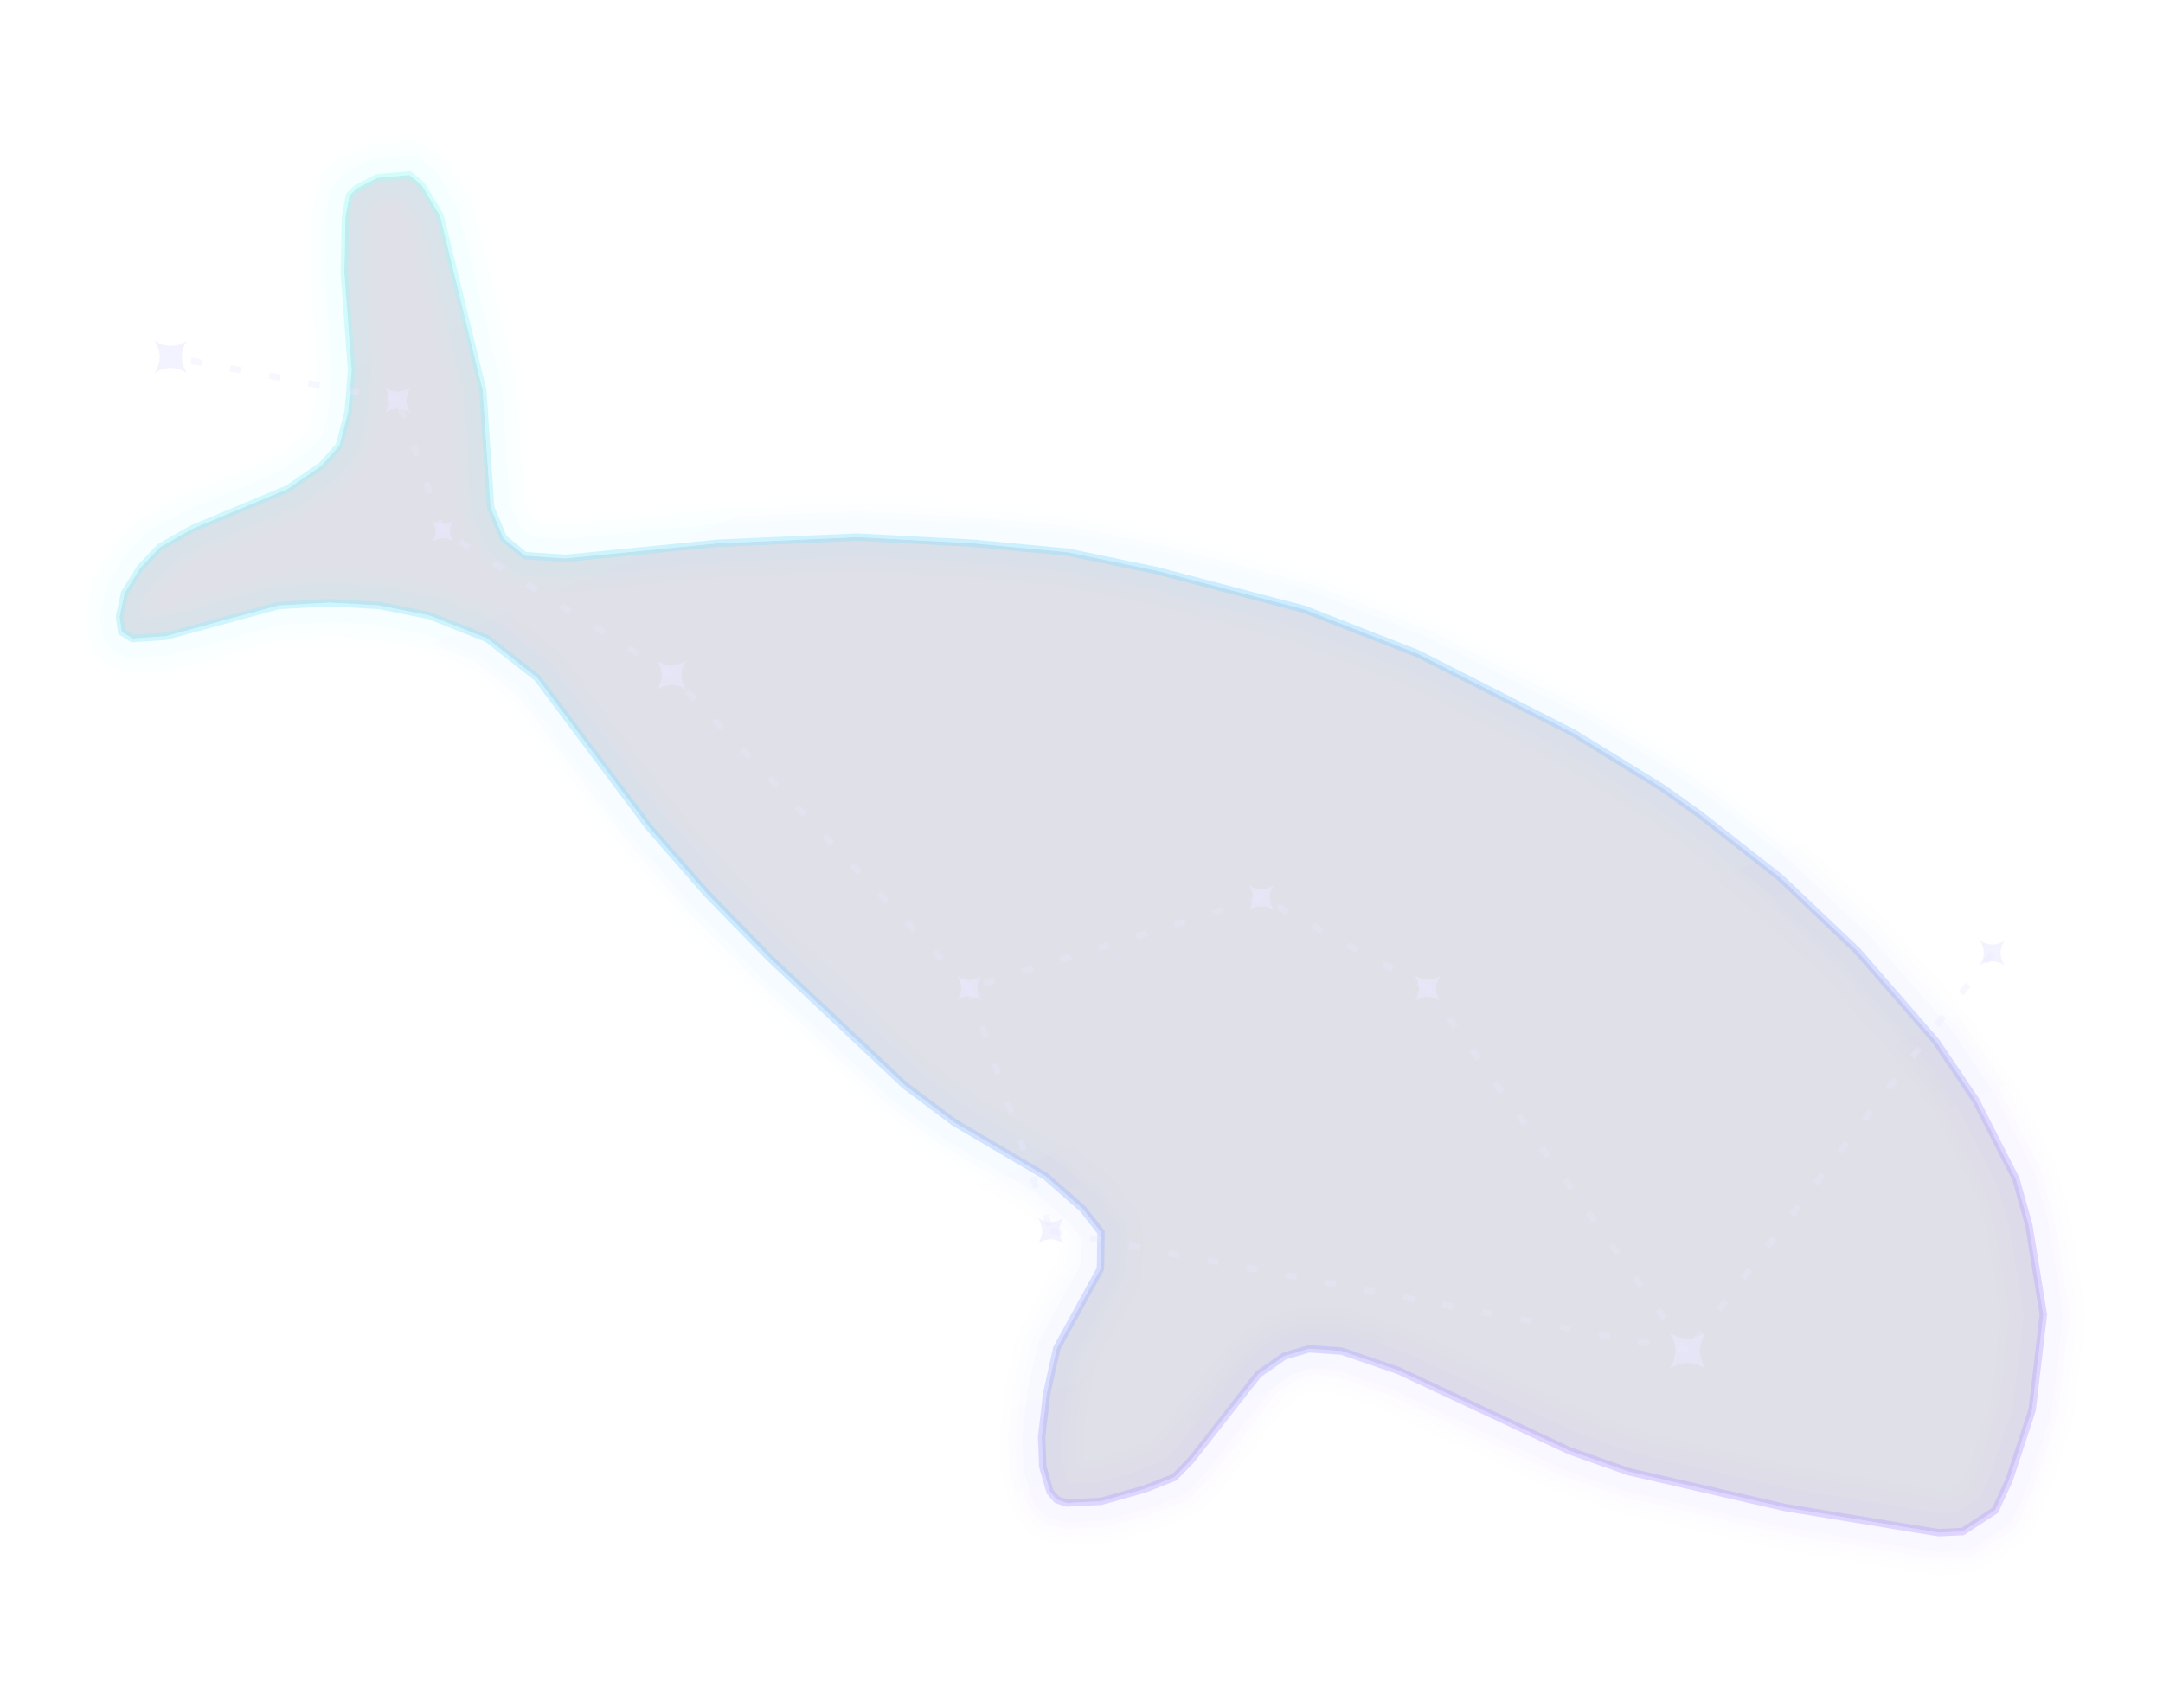
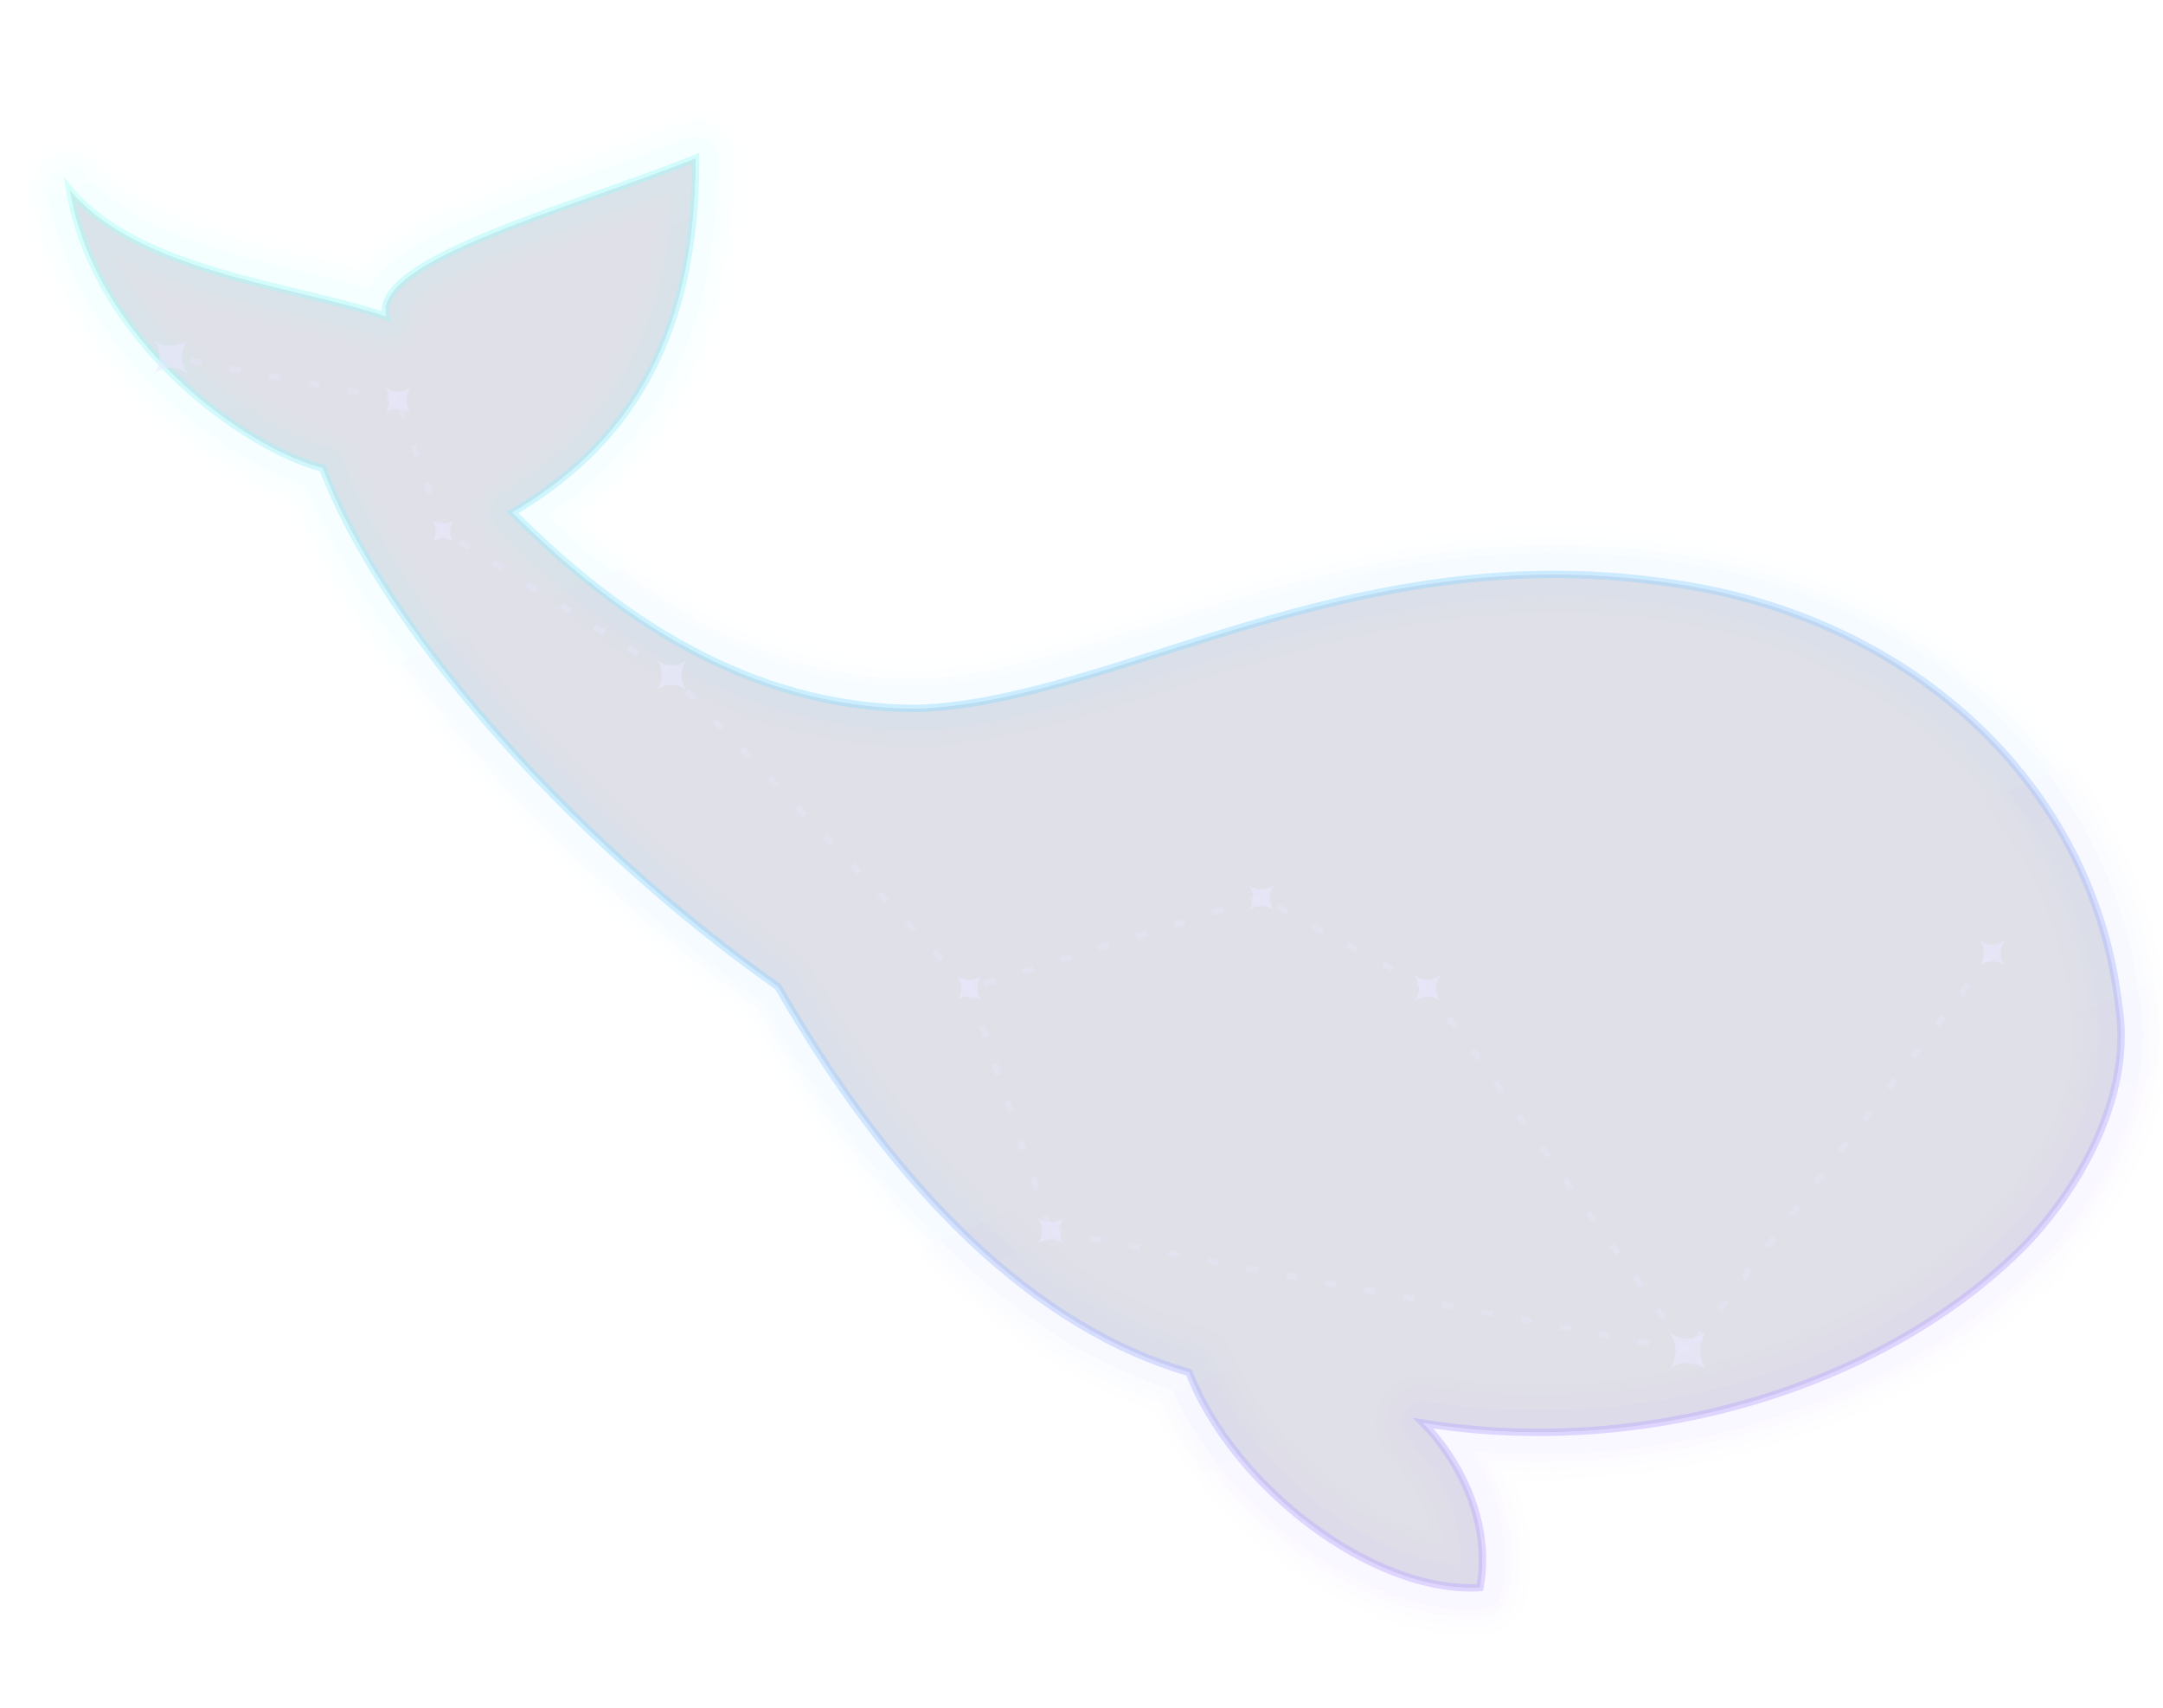
<svg xmlns="http://www.w3.org/2000/svg" viewBox="0 0 380 300" width="380" height="300">
  <defs>
    <clipPath id="a1">
-       <path d="M183.9 192.3 L180.6 188.1 L174 182.3 L157.7 172.7 L148.9 166.1 L124.9 143.5 L113.5 131.8 L103.3 120.1 L83.3 93.4 L74.4 86.4 L64.1 82.3 L55.1 80.5 L46.3 80 L37.2 80.5 L17 86 L11.1 86.4 L9.2 85.2 L8.8 82.5 L9.7 78.3 L12.5 73.8 L16 70.1 L21.8 66.8 L38.8 59.7 L44.9 55.5 L48 52 L49.6 45.9 L50.2 38.5 L48.9 21.2 L49.1 11.2 L49.8 7.4 L51.1 6.1 L54.8 4.2 L60.5 3.7 L62.7 5.5 L66 11 L73.6 42.1 L75 63 L77.3 68.5 L81.1 71.6 L88.3 72.1 L115.5 69.4 L140.4 68.3 L161.1 69.4 L178 71 L193.9 74.3 L220.2 81.2 L240.4 89.1 L268.1 103.2 L284 113 L290.6 117.7 L305 129 L318.8 142.1 L332.8 158.2 L339.9 168.7 L347.1 182.8 L349.4 191 L352 207 L350 224 L345.9 236.5 L343.4 241.9 L337.6 245.7 L333.3 245.9 L305.9 241.4 L278 235 L267.5 231.3 L237 217 L226.8 213.5 L221 213.1 L216.6 214.4 L212 217.6 L200 232.9 L197 236 L191.7 238.1 L183.9 240.3 L177.8 240.6 L176 240 L174.8 238.6 L173.5 234.1 L173.3 228.8 L174.2 221.1 L176 213 L183.8 198.8 Z" />
+       <path d="M354 174 C350 139 321 112 282 107 C232 100 195 126 164 127 C137 127 116 112 100 96 C117 86 129 70 129 40 C109 48 78 56 80 65 C65 60 41 58 30 45 C34 69 58 86 70 89 C79 113 108 147 142 171 C161 204 183 225 207 232 C214 250 236 267 253 266 C255 255 249 245 244 240 C281 246 319 233 340 211 C350 200 356 186 354 174 Z" />
    </clipPath>
    <linearGradient id="a2" x1="0" y1="0" x2=".6" y2="1">
      <stop offset="0" stop-color="#a6fff4" />
      <stop offset=".5" stop-color="#8fd8ff" />
      <stop offset="1" stop-color="#b9a6ff" />
    </linearGradient>
  </defs>
-   <g transform="matrix(0.9848 0 0 0.9848 12.33 27.09)">
+   <g transform="matrix(1.111 0 0 1.111 -21.08 -16.64)">
    <g>
      <g>
        <g clip-path="url(#a1)">
-           <path d="M183.9 192.3 L180.6 188.1 L174 182.3 L157.7 172.7 L148.9 166.1 L124.9 143.5 L113.5 131.8 L103.3 120.1 L83.3 93.4 L74.4 86.4 L64.1 82.3 L55.1 80.5 L46.3 80 L37.2 80.5 L17 86 L11.1 86.4 L9.2 85.2 L8.8 82.5 L9.7 78.3 L12.5 73.8 L16 70.1 L21.8 66.8 L38.8 59.7 L44.9 55.5 L48 52 L49.6 45.9 L50.2 38.5 L48.9 21.2 L49.1 11.2 L49.8 7.4 L51.1 6.1 L54.8 4.2 L60.5 3.7 L62.7 5.5 L66 11 L73.6 42.1 L75 63 L77.3 68.5 L81.1 71.6 L88.3 72.1 L115.5 69.4 L140.4 68.3 L161.1 69.4 L178 71 L193.9 74.3 L220.2 81.2 L240.4 89.1 L268.1 103.2 L284 113 L290.6 117.7 L305 129 L318.8 142.1 L332.8 158.2 L339.9 168.7 L347.1 182.8 L349.4 191 L352 207 L350 224 L345.9 236.5 L343.4 241.9 L337.6 245.7 L333.3 245.9 L305.9 241.4 L278 235 L267.5 231.3 L237 217 L226.8 213.5 L221 213.1 L216.6 214.4 L212 217.6 L200 232.9 L197 236 L191.7 238.1 L183.9 240.3 L177.8 240.6 L176 240 L174.8 238.6 L173.5 234.1 L173.3 228.8 L174.2 221.1 L176 213 L183.8 198.8 Z" fill="#1e1a5a" opacity="0.14" />
+           <path d="M354 174 C350 139 321 112 282 107 C232 100 195 126 164 127 C137 127 116 112 100 96 C117 86 129 70 129 40 C109 48 78 56 80 65 C65 60 41 58 30 45 C34 69 58 86 70 89 C79 113 108 147 142 171 C161 204 183 225 207 232 C214 250 236 267 253 266 C255 255 249 245 244 240 C281 246 319 233 340 211 C350 200 356 186 354 174 Z" fill="#1e1a5a" opacity="0.14" />
        </g>
        <g>
-           <path d="M183.9 192.3 L180.6 188.1 L174 182.3 L157.7 172.7 L148.9 166.1 L124.9 143.5 L113.5 131.8 L103.3 120.1 L83.3 93.4 L74.4 86.4 L64.1 82.3 L55.1 80.5 L46.3 80 L37.2 80.5 L17 86 L11.1 86.4 L9.2 85.2 L8.8 82.5 L9.7 78.3 L12.5 73.8 L16 70.1 L21.8 66.8 L38.8 59.7 L44.9 55.5 L48 52 L49.6 45.9 L50.2 38.5 L48.9 21.2 L49.1 11.2 L49.8 7.4 L51.1 6.1 L54.8 4.2 L60.5 3.7 L62.7 5.5 L66 11 L73.6 42.1 L75 63 L77.3 68.5 L81.1 71.6 L88.3 72.1 L115.5 69.4 L140.4 68.3 L161.1 69.4 L178 71 L193.9 74.3 L220.2 81.2 L240.4 89.1 L268.1 103.2 L284 113 L290.6 117.7 L305 129 L318.8 142.1 L332.8 158.2 L339.9 168.7 L347.1 182.8 L349.4 191 L352 207 L350 224 L345.9 236.5 L343.4 241.9 L337.6 245.7 L333.3 245.9 L305.9 241.4 L278 235 L267.5 231.3 L237 217 L226.8 213.5 L221 213.1 L216.6 214.4 L212 217.6 L200 232.9 L197 236 L191.7 238.1 L183.9 240.3 L177.8 240.6 L176 240 L174.8 238.6 L173.5 234.1 L173.3 228.8 L174.2 221.1 L176 213 L183.8 198.8 Z" fill="none" stroke="url(#a2)" stroke-width="19.2" stroke-linecap="round" stroke-linejoin="round" opacity="0" />
-           <path d="M183.9 192.3 L180.6 188.1 L174 182.3 L157.7 172.7 L148.9 166.1 L124.9 143.5 L113.5 131.8 L103.3 120.1 L83.3 93.4 L74.4 86.4 L64.1 82.3 L55.1 80.5 L46.3 80 L37.2 80.5 L17 86 L11.1 86.4 L9.2 85.2 L8.8 82.5 L9.7 78.3 L12.5 73.8 L16 70.1 L21.8 66.8 L38.8 59.7 L44.9 55.5 L48 52 L49.6 45.9 L50.2 38.5 L48.9 21.2 L49.1 11.2 L49.8 7.4 L51.1 6.1 L54.8 4.2 L60.5 3.7 L62.7 5.5 L66 11 L73.6 42.1 L75 63 L77.3 68.5 L81.1 71.6 L88.3 72.1 L115.5 69.4 L140.4 68.3 L161.1 69.4 L178 71 L193.9 74.3 L220.2 81.2 L240.4 89.1 L268.1 103.2 L284 113 L290.6 117.7 L305 129 L318.8 142.1 L332.8 158.2 L339.9 168.7 L347.1 182.8 L349.4 191 L352 207 L350 224 L345.9 236.5 L343.4 241.9 L337.6 245.7 L333.3 245.9 L305.9 241.4 L278 235 L267.5 231.3 L237 217 L226.8 213.5 L221 213.1 L216.6 214.4 L212 217.6 L200 232.9 L197 236 L191.7 238.1 L183.9 240.3 L177.8 240.6 L176 240 L174.8 238.6 L173.5 234.1 L173.3 228.8 L174.2 221.1 L176 213 L183.8 198.8 Z" fill="none" stroke="url(#a2)" stroke-width="15" stroke-linecap="round" stroke-linejoin="round" opacity="0.01" />
-           <path d="M183.9 192.3 L180.6 188.1 L174 182.3 L157.7 172.7 L148.9 166.1 L124.9 143.5 L113.5 131.8 L103.3 120.1 L83.3 93.4 L74.4 86.4 L64.1 82.3 L55.1 80.5 L46.3 80 L37.2 80.5 L17 86 L11.1 86.4 L9.2 85.2 L8.8 82.5 L9.7 78.3 L12.5 73.8 L16 70.1 L21.8 66.8 L38.8 59.7 L44.9 55.5 L48 52 L49.6 45.9 L50.2 38.5 L48.9 21.2 L49.1 11.2 L49.8 7.4 L51.1 6.1 L54.8 4.2 L60.5 3.7 L62.7 5.5 L66 11 L73.6 42.1 L75 63 L77.3 68.5 L81.1 71.6 L88.3 72.1 L115.5 69.4 L140.4 68.3 L161.1 69.4 L178 71 L193.9 74.3 L220.2 81.2 L240.4 89.1 L268.1 103.2 L284 113 L290.6 117.7 L305 129 L318.8 142.1 L332.8 158.2 L339.9 168.7 L347.1 182.8 L349.4 191 L352 207 L350 224 L345.9 236.5 L343.4 241.9 L337.6 245.7 L333.3 245.9 L305.9 241.4 L278 235 L267.5 231.3 L237 217 L226.8 213.5 L221 213.1 L216.6 214.4 L212 217.6 L200 232.9 L197 236 L191.7 238.1 L183.9 240.3 L177.8 240.6 L176 240 L174.8 238.6 L173.5 234.1 L173.3 228.8 L174.2 221.1 L176 213 L183.8 198.8 Z" fill="none" stroke="url(#a2)" stroke-width="12" stroke-linecap="round" stroke-linejoin="round" opacity="0.02" />
-           <path d="M183.9 192.3 L180.6 188.1 L174 182.3 L157.7 172.7 L148.9 166.1 L124.9 143.5 L113.5 131.8 L103.3 120.1 L83.3 93.4 L74.4 86.4 L64.1 82.3 L55.1 80.5 L46.3 80 L37.2 80.5 L17 86 L11.1 86.4 L9.2 85.2 L8.8 82.5 L9.7 78.3 L12.5 73.8 L16 70.1 L21.8 66.8 L38.8 59.7 L44.9 55.5 L48 52 L49.6 45.9 L50.2 38.5 L48.9 21.2 L49.1 11.2 L49.8 7.4 L51.1 6.1 L54.8 4.2 L60.5 3.7 L62.7 5.5 L66 11 L73.6 42.1 L75 63 L77.3 68.5 L81.1 71.6 L88.3 72.1 L115.5 69.4 L140.4 68.3 L161.1 69.4 L178 71 L193.9 74.3 L220.2 81.2 L240.4 89.1 L268.1 103.2 L284 113 L290.6 117.7 L305 129 L318.8 142.1 L332.8 158.2 L339.9 168.7 L347.1 182.8 L349.4 191 L352 207 L350 224 L345.9 236.5 L343.4 241.9 L337.6 245.7 L333.3 245.9 L305.9 241.4 L278 235 L267.5 231.3 L237 217 L226.8 213.5 L221 213.1 L216.6 214.4 L212 217.6 L200 232.9 L197 236 L191.7 238.1 L183.9 240.3 L177.8 240.6 L176 240 L174.8 238.6 L173.5 234.1 L173.3 228.8 L174.2 221.1 L176 213 L183.8 198.8 Z" fill="none" stroke="url(#a2)" stroke-width="9.3" stroke-linecap="round" stroke-linejoin="round" opacity="0.02" />
-           <path d="M183.9 192.3 L180.6 188.1 L174 182.3 L157.7 172.7 L148.9 166.1 L124.9 143.5 L113.5 131.8 L103.3 120.1 L83.3 93.4 L74.4 86.4 L64.1 82.3 L55.1 80.5 L46.3 80 L37.2 80.5 L17 86 L11.1 86.4 L9.2 85.2 L8.8 82.5 L9.7 78.3 L12.5 73.8 L16 70.1 L21.8 66.8 L38.8 59.7 L44.9 55.5 L48 52 L49.6 45.9 L50.2 38.5 L48.9 21.2 L49.1 11.2 L49.8 7.4 L51.1 6.1 L54.8 4.2 L60.5 3.7 L62.7 5.5 L66 11 L73.6 42.1 L75 63 L77.3 68.5 L81.1 71.6 L88.3 72.1 L115.5 69.4 L140.4 68.3 L161.1 69.4 L178 71 L193.9 74.3 L220.2 81.2 L240.4 89.1 L268.1 103.2 L284 113 L290.6 117.7 L305 129 L318.8 142.1 L332.8 158.2 L339.9 168.7 L347.1 182.8 L349.4 191 L352 207 L350 224 L345.9 236.5 L343.4 241.9 L337.6 245.7 L333.3 245.9 L305.9 241.4 L278 235 L267.5 231.3 L237 217 L226.8 213.5 L221 213.1 L216.6 214.4 L212 217.6 L200 232.9 L197 236 L191.7 238.1 L183.9 240.3 L177.8 240.6 L176 240 L174.8 238.6 L173.5 234.1 L173.3 228.8 L174.2 221.1 L176 213 L183.8 198.8 Z" fill="none" stroke="url(#a2)" stroke-width="6.9" stroke-linecap="round" stroke-linejoin="round" opacity="0.04" />
+           <path d="M354 174 C350 139 321 112 282 107 C232 100 195 126 164 127 C137 127 116 112 100 96 C117 86 129 70 129 40 C109 48 78 56 80 65 C65 60 41 58 30 45 C34 69 58 86 70 89 C79 113 108 147 142 171 C161 204 183 225 207 232 C214 250 236 267 253 266 C255 255 249 245 244 240 C281 246 319 233 340 211 C350 200 356 186 354 174 Z" fill="none" stroke="url(#a2)" stroke-width="19.2" stroke-linecap="round" stroke-linejoin="round" opacity="0" />
+           <path d="M354 174 C350 139 321 112 282 107 C232 100 195 126 164 127 C137 127 116 112 100 96 C117 86 129 70 129 40 C109 48 78 56 80 65 C65 60 41 58 30 45 C34 69 58 86 70 89 C79 113 108 147 142 171 C161 204 183 225 207 232 C214 250 236 267 253 266 C255 255 249 245 244 240 C281 246 319 233 340 211 C350 200 356 186 354 174 Z" fill="none" stroke="url(#a2)" stroke-width="15" stroke-linecap="round" stroke-linejoin="round" opacity="0.01" />
+           <path d="M354 174 C350 139 321 112 282 107 C232 100 195 126 164 127 C137 127 116 112 100 96 C117 86 129 70 129 40 C109 48 78 56 80 65 C65 60 41 58 30 45 C34 69 58 86 70 89 C79 113 108 147 142 171 C161 204 183 225 207 232 C214 250 236 267 253 266 C255 255 249 245 244 240 C281 246 319 233 340 211 C350 200 356 186 354 174 Z" fill="none" stroke="url(#a2)" stroke-width="12" stroke-linecap="round" stroke-linejoin="round" opacity="0.02" />
+           <path d="M354 174 C350 139 321 112 282 107 C232 100 195 126 164 127 C137 127 116 112 100 96 C117 86 129 70 129 40 C109 48 78 56 80 65 C65 60 41 58 30 45 C34 69 58 86 70 89 C79 113 108 147 142 171 C161 204 183 225 207 232 C214 250 236 267 253 266 C255 255 249 245 244 240 C281 246 319 233 340 211 C350 200 356 186 354 174 Z" fill="none" stroke="url(#a2)" stroke-width="9.3" stroke-linecap="round" stroke-linejoin="round" opacity="0.02" />
+           <path d="M354 174 C350 139 321 112 282 107 C232 100 195 126 164 127 C137 127 116 112 100 96 C117 86 129 70 129 40 C109 48 78 56 80 65 C65 60 41 58 30 45 C34 69 58 86 70 89 C79 113 108 147 142 171 C161 204 183 225 207 232 C214 250 236 267 253 266 C255 255 249 245 244 240 C281 246 319 233 340 211 C350 200 356 186 354 174 Z" fill="none" stroke="url(#a2)" stroke-width="6.9" stroke-linecap="round" stroke-linejoin="round" opacity="0.04" />
        </g>
-         <path d="M183.9 192.3 L180.6 188.1 L174 182.3 L157.7 172.7 L148.9 166.1 L124.9 143.5 L113.5 131.8 L103.3 120.1 L83.3 93.4 L74.4 86.4 L64.1 82.3 L55.1 80.5 L46.3 80 L37.2 80.5 L17 86 L11.1 86.4 L9.2 85.2 L8.8 82.5 L9.7 78.3 L12.5 73.8 L16 70.1 L21.8 66.8 L38.8 59.7 L44.9 55.5 L48 52 L49.6 45.9 L50.2 38.5 L48.9 21.2 L49.1 11.2 L49.8 7.4 L51.1 6.1 L54.8 4.2 L60.5 3.7 L62.7 5.5 L66 11 L73.6 42.1 L75 63 L77.3 68.5 L81.1 71.6 L88.3 72.1 L115.5 69.4 L140.4 68.3 L161.1 69.4 L178 71 L193.9 74.3 L220.2 81.2 L240.4 89.1 L268.1 103.2 L284 113 L290.6 117.7 L305 129 L318.8 142.1 L332.8 158.2 L339.9 168.7 L347.1 182.8 L349.4 191 L352 207 L350 224 L345.9 236.5 L343.4 241.9 L337.6 245.7 L333.3 245.9 L305.9 241.4 L278 235 L267.5 231.3 L237 217 L226.8 213.5 L221 213.1 L216.6 214.4 L212 217.6 L200 232.9 L197 236 L191.7 238.1 L183.9 240.3 L177.8 240.6 L176 240 L174.8 238.6 L173.5 234.1 L173.3 228.8 L174.2 221.1 L176 213 L183.8 198.8 Z" fill="none" stroke="url(#a2)" stroke-width="1.32" opacity="0.42" />
+         <path d="M354 174 C350 139 321 112 282 107 C232 100 195 126 164 127 C137 127 116 112 100 96 C117 86 129 70 129 40 C109 48 78 56 80 65 C65 60 41 58 30 45 C34 69 58 86 70 89 C79 113 108 147 142 171 C161 204 183 225 207 232 C214 250 236 267 253 266 C255 255 249 245 244 240 C281 246 319 233 340 211 C350 200 356 186 354 174 Z" fill="none" stroke="url(#a2)" stroke-width="1.17" opacity="0.42" />
      </g>
    </g>
  </g>
  <line x1="350" y1="167.4" x2="296.5" y2="237.3" fill="#000000" stroke-opacity="0.34" stroke="#e8e9ff" stroke-width="1.1" stroke-dasharray="2, 5" />
  <line x1="296.5" y1="237.3" x2="250.8" y2="173.6" fill="#000000" stroke-opacity="0.34" stroke="#e8e9ff" stroke-width="1.1" stroke-dasharray="2, 5" />
  <line x1="250.8" y1="173.6" x2="221.6" y2="157.7" fill="#000000" stroke-opacity="0.34" stroke="#e8e9ff" stroke-width="1.1" stroke-dasharray="2, 5" />
  <line x1="221.6" y1="157.7" x2="170.3" y2="173.6" fill="#000000" stroke-opacity="0.34" stroke="#e8e9ff" stroke-width="1.1" stroke-dasharray="2, 5" />
  <line x1="170.3" y1="173.6" x2="184.6" y2="216.2" fill="#000000" stroke-opacity="0.34" stroke="#e8e9ff" stroke-width="1.1" stroke-dasharray="2, 5" />
  <line x1="184.6" y1="216.2" x2="296.5" y2="237.3" fill="#000000" stroke-opacity="0.34" stroke="#e8e9ff" stroke-width="1.1" stroke-dasharray="2, 5" />
  <line x1="170.3" y1="173.6" x2="118" y2="118.6" fill="#000000" stroke-opacity="0.34" stroke="#e8e9ff" stroke-width="1.1" stroke-dasharray="2, 5" />
  <line x1="118" y1="118.6" x2="77.8" y2="93.3" fill="#000000" stroke-opacity="0.34" stroke="#e8e9ff" stroke-width="1.1" stroke-dasharray="2, 5" />
  <line x1="77.8" y1="93.3" x2="69.9" y2="70.3" fill="#000000" stroke-opacity="0.34" stroke="#e8e9ff" stroke-width="1.1" stroke-dasharray="2, 5" />
  <line x1="69.9" y1="70.3" x2="30" y2="62.7" fill="#000000" stroke-opacity="0.34" stroke="#e8e9ff" stroke-width="1.1" stroke-dasharray="2, 5" />
  <path d="M299.67 234.13Q297.64 237.3 299.67 240.47Q296.5 238.44 293.33 240.47Q295.36 237.3 293.33 234.13Q296.5 236.16 299.67 234.13Z" fill-opacity="0.55" fill="#e8e9ff" />
  <path d="M253.03 171.37Q251.6 173.6 253.03 175.83Q250.8 174.4 248.57 175.83Q250 173.6 248.57 171.37Q250.8 172.8 253.03 171.37Z" fill-opacity="0.55" fill="#e8e9ff" />
  <path d="M223.77 155.53Q222.38 157.7 223.77 159.87Q221.6 158.48 219.43 159.87Q220.82 157.7 219.43 155.53Q221.6 156.92 223.77 155.53Z" fill-opacity="0.55" fill="#e8e9ff" />
  <path d="M172.41 171.49Q171.06 173.6 172.41 175.71Q170.3 174.36 168.19 175.71Q169.54 173.6 168.19 171.49Q170.3 172.84 172.41 171.49Z" fill-opacity="0.55" fill="#e8e9ff" />
  <path d="M186.83 213.97Q185.4 216.2 186.83 218.43Q184.6 217 182.37 218.43Q183.8 216.2 182.37 213.97Q184.6 215.4 186.83 213.97Z" fill-opacity="0.55" fill="#e8e9ff" />
  <path d="M352.17 165.23Q350.78 167.4 352.17 169.57Q350 168.18 347.83 169.57Q349.22 167.4 347.83 165.23Q350 166.62 352.17 165.23Z" fill-opacity="0.55" fill="#e8e9ff" />
  <path d="M120.55 116.05Q118.92 118.6 120.55 121.15Q118 119.52 115.45 121.15Q117.08 118.6 115.45 116.05Q118 117.68 120.55 116.05Z" fill-opacity="0.55" fill="#e8e9ff" />
  <path d="M79.66 91.44Q78.47 93.3 79.66 95.16Q77.8 93.97 75.94 95.16Q77.13 93.3 75.94 91.44Q77.8 92.63 79.66 91.44Z" fill-opacity="0.55" fill="#e8e9ff" />
  <path d="M72.13 68.07Q70.7 70.3 72.13 72.53Q69.9 71.1 67.67 72.53Q69.1 70.3 67.67 68.07Q69.9 69.5 72.13 68.07Z" fill-opacity="0.55" fill="#e8e9ff" />
  <path d="M32.86 59.84Q31.03 62.7 32.86 65.56Q30 63.73 27.14 65.56Q28.97 62.7 27.14 59.84Q30 61.67 32.86 59.84Z" fill-opacity="0.55" fill="#e8e9ff" />
</svg>
